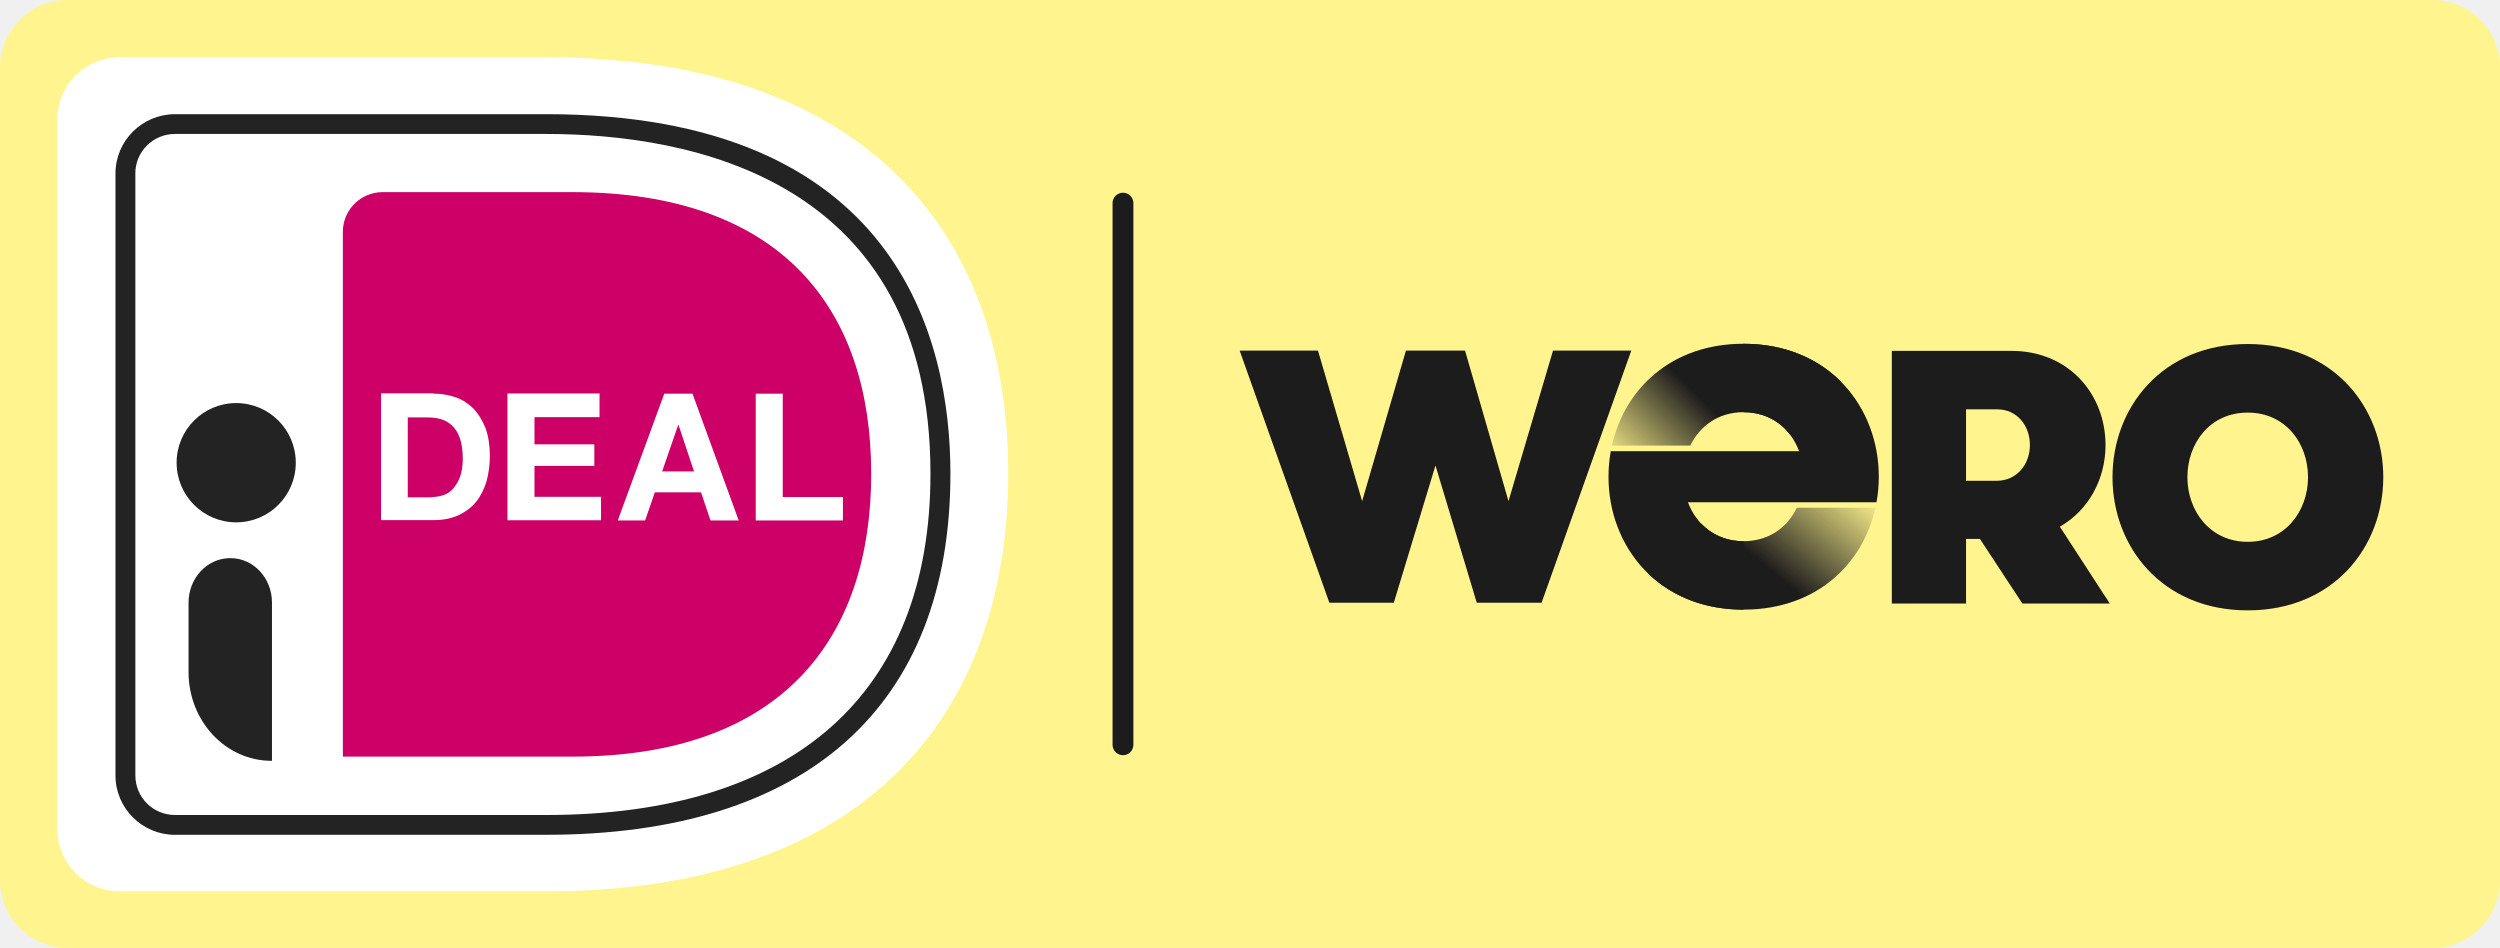
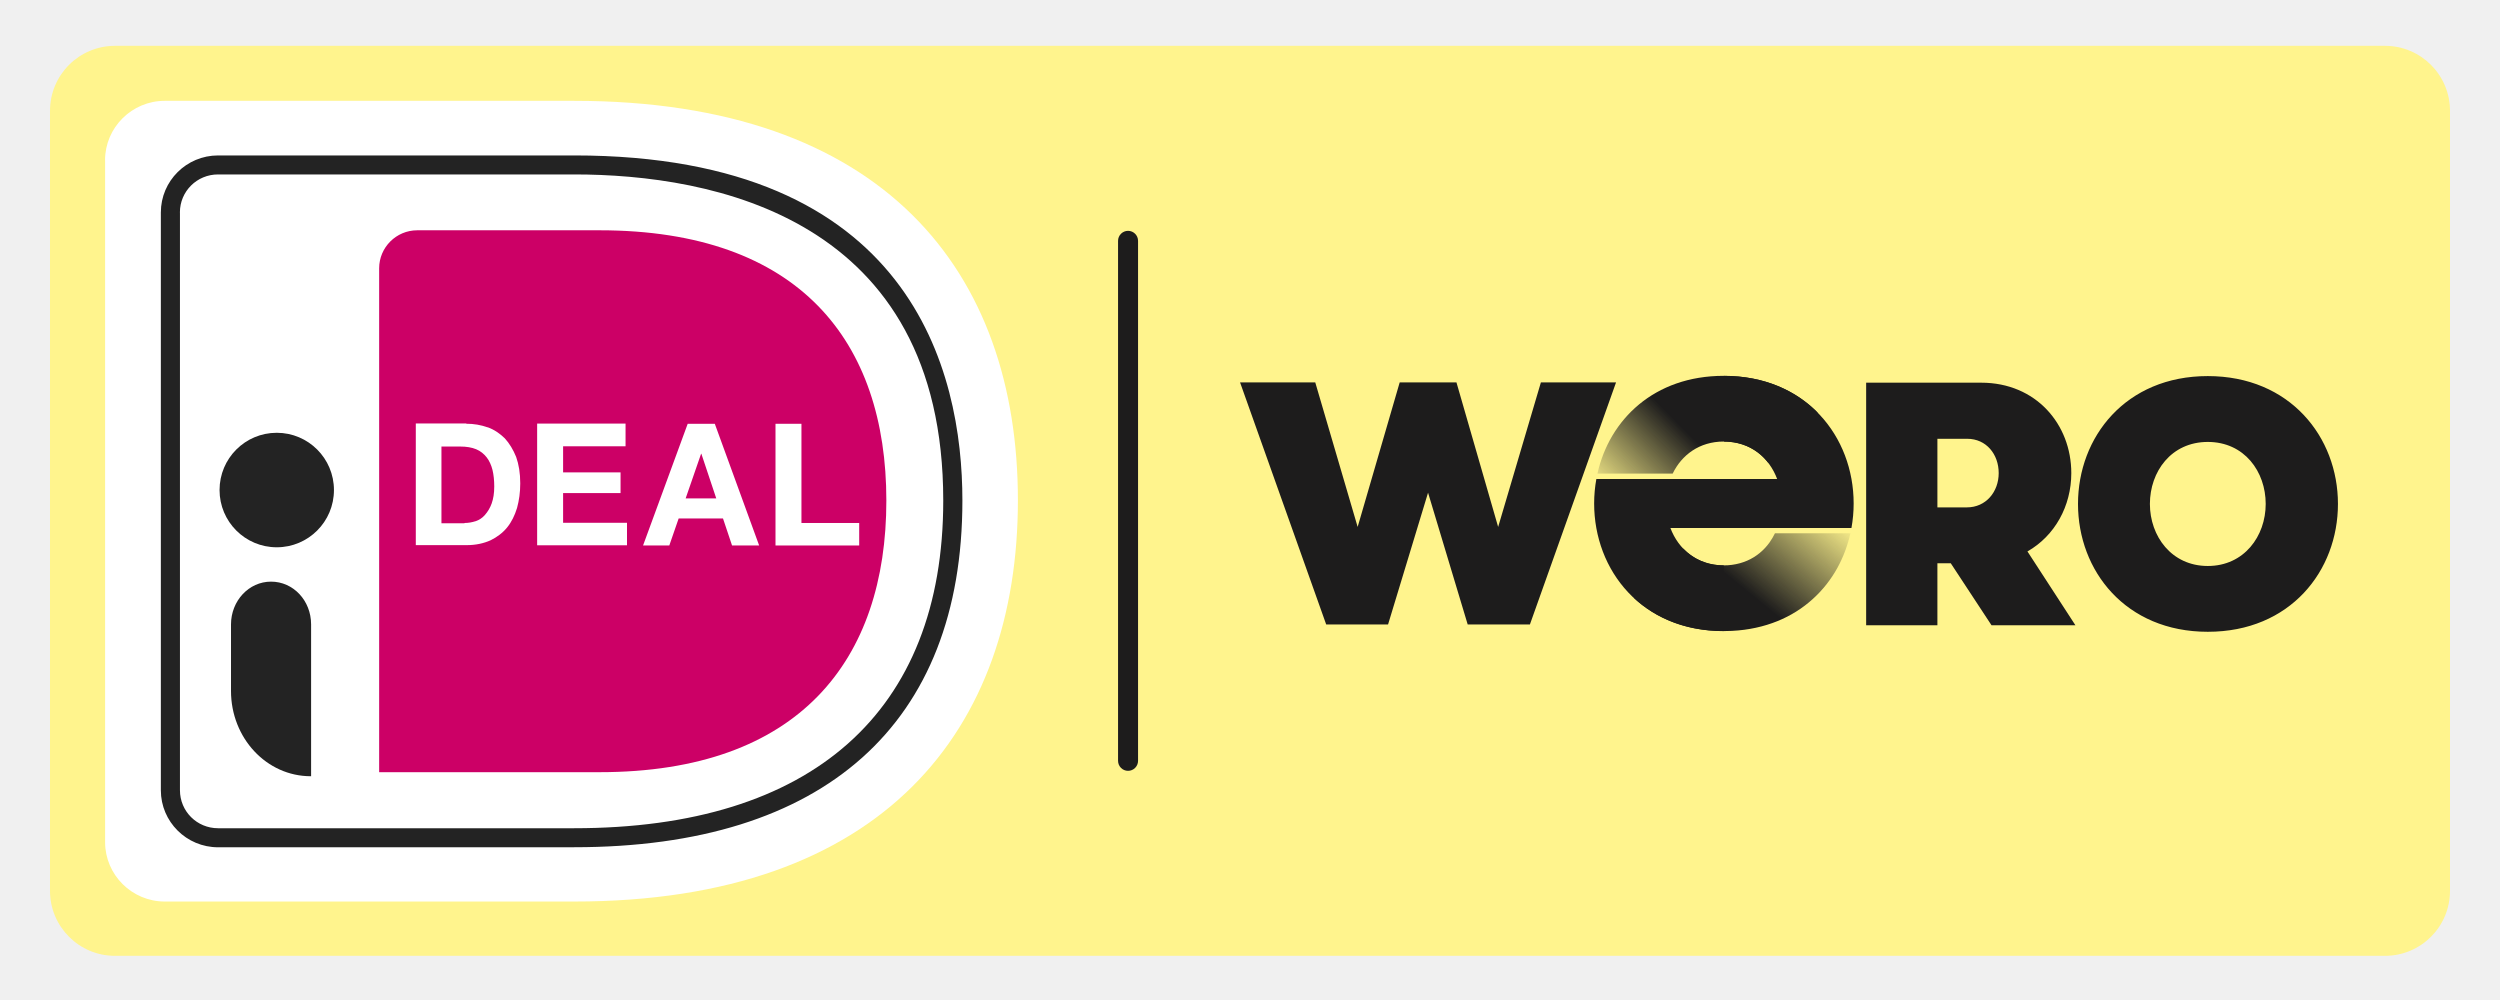
- <svg xmlns="http://www.w3.org/2000/svg" id="Layer_1" data-name="Layer 1" viewBox="0 0 480 182">
+ <svg xmlns="http://www.w3.org/2000/svg" viewBox="0 0 60 24" width="60" height="24" role="img" aria-labelledby="pi-sp_idealwero">
  <defs>
    <linearGradient id="linear-gradient" x1="352.72" y1="95.3" x2="330.2" y2="67.73" gradientTransform="matrix(1 0 0 -1 0 184)" gradientUnits="userSpaceOnUse">
      <stop offset=".02" stop-color="#1d1c1c" stop-opacity="0" />
      <stop offset=".68" stop-color="#1d1c1c" />
    </linearGradient>
    <linearGradient id="linear-gradient-2" x1="313.44" y1="89.45" x2="336.52" y2="112.26" gradientTransform="matrix(1 0 0 -1 0 184)" gradientUnits="userSpaceOnUse">
      <stop offset=".02" stop-color="#1d1c1c" stop-opacity="0" />
      <stop offset=".68" stop-color="#1d1c1c" />
    </linearGradient>
    <style>.cls-3,.cls-5,.cls-6,.cls-8{stroke-width:0}.cls-3{fill-rule:evenodd}.cls-6{fill:#232323}.cls-3,.cls-8{fill:#fff}.cls-5{fill:#1d1c1c}</style>
  </defs>
-   <rect x="0" width="480" height="182" rx="13" ry="13" fill="#fff48d" stroke-width="0" />
-   <path class="cls-8" d="M11.02 22.87v136.4c0 6.53 5.37 11.87 11.93 11.87h81.89c61.91 0 88.74-34.49 88.74-80.25S166.74 11 104.83 11H22.94c-6.56 0-11.93 5.34-11.93 11.87z" />
-   <path d="M65.83 44.48v100.79h44.07c40.02 0 57.37-22.5 57.37-54.31s-17.36-54.07-57.37-54.07H73.46c-4.23 0-7.63 3.44-7.63 7.6z" fill="#c06" stroke-width="0" />
-   <path d="M33.62 160.28h71.21c50.04 0 77.65-24.63 77.65-69.33 0-25.76-10.08-69.03-77.65-69.03H33.62c-6.32 0-11.45 5.1-11.45 11.4v115.57c0 6.29 5.13 11.4 11.45 11.4zM25.98 33.32c0-4.21 3.4-7.6 7.63-7.6h71.21c27.55 0 73.83 8.49 73.83 65.23 0 42.26-26.24 65.53-73.83 65.53h-71.2c-4.23 0-7.63-3.38-7.63-7.6V33.32z" fill="#232323" fill-rule="evenodd" stroke-width="0" />
-   <path class="cls-3" d="M87.51 76.3c-1.34-.48-2.74-.72-4.26-.72v-.06H73.16v24.34h10.21c1.81 0 3.38-.36 4.73-.96 1.34-.66 2.45-1.5 3.33-2.58.88-1.08 1.52-2.4 1.98-3.9.41-1.5.64-3.12.64-4.92 0-2.04-.29-3.78-.82-5.28-.58-1.44-1.34-2.7-2.27-3.72-.99-.96-2.1-1.74-3.44-2.22zm-2.39 18.77c-.76.24-1.46.36-2.22.36v.06h-4.61V80.14h3.73c1.28 0 2.33.18 3.21.54.88.36 1.58.96 2.1 1.62.52.66.93 1.56 1.17 2.52.23.96.35 2.1.35 3.3 0 1.38-.18 2.46-.52 3.42a7.12 7.12 0 01-1.34 2.28 4.32 4.32 0 01-1.87 1.26z" />
-   <path class="cls-8" d="M115.11 75.59v4.5h-12.49v5.22h11.49v4.14h-11.49v5.94h12.78v4.5H97.43V75.55h17.68v.06z" />
-   <path class="cls-3" d="M141.83 99.93l-8.87-24.34h-5.42l-8.93 24.34h5.25l1.87-5.4h8.87l1.81 5.4h5.43zm-11.56-18.35l2.98 8.93h-6.12l3.09-8.93h.06z" />
-   <path class="cls-8" d="M150.29 75.58v19.85h11.55v4.5H145.1V75.59h5.19z" />
-   <path class="cls-6" d="M45.35 100.29c6.32 0 11.44-5.12 11.44-11.45s-5.12-11.45-11.44-11.45-11.44 5.12-11.44 11.45 5.12 11.45 11.44 11.45zM52.16 146.08c-8.86 0-15.96-7.65-15.96-17.05v-13.31c0-4.7 3.55-8.56 8.01-8.56s8.01 3.8 8.01 8.56v30.36h-.06z" />
-   <g>
-     <path class="cls-5" d="M405.6 91.62c0-13.38 9.52-25.57 25.96-25.57s26.03 12.2 26.03 25.57-9.52 25.57-26.03 25.57c-16.44 0-25.96-12.2-25.96-25.57zm37.54 0c0-6.45-4.25-12.4-11.58-12.4s-11.58 5.96-11.58 12.4 4.32 12.41 11.58 12.41 11.58-5.96 11.58-12.41zM395.49 101.12c5.48-3.12 8.77-9.08 8.77-15.66 0-9.77-7.06-18.09-18.02-18.09h-23.01v48.51h14.25v-12.4h2.67l8.15 12.4h16.78l-9.59-14.76zm-12.12-8.81h-5.89V78.59h5.96c3.84 0 6.3 3.12 6.3 6.86s-2.54 6.86-6.37 6.86zM298.18 67.31l-8.55 28.91-8.34-28.91h-11.35l-8.41 28.91-8.48-28.91h-15.04l17.23 48.42h12.37l8-26.36 7.93 26.36h12.44l17.23-48.42h-15.04zM334.78 103.91h-.03c-5.33 0-9.07-3.22-10.67-7.48h36.21c.29-1.6.44-3.24.44-4.9 0-13.34-9.49-25.51-25.95-25.52v13.14c5.36.01 9.06 3.23 10.65 7.48h-36.16c-.29 1.6-.44 3.24-.44 4.9 0 13.35 9.5 25.53 25.91 25.53h.03v-13.15z" />
-     <path d="M334.75 117.05c.56 0 1.11-.02 1.65-.04 3.33-.17 6.36-.85 9.06-1.94 2.7-1.09 5.07-2.6 7.08-4.42a23.98 23.98 0 004.97-6.3c1.17-2.14 2.03-4.45 2.57-6.86h-15.09c-.31.64-.67 1.26-1.08 1.83-.56.79-1.22 1.5-1.97 2.11-.75.62-1.59 1.14-2.51 1.54-.92.4-1.93.68-3.02.83-.53.07-1.08.11-1.65.11-3.39 0-6.14-1.31-8.11-3.36l-9.81 9.92c4.36 4.03 10.41 6.57 17.91 6.57z" stroke-width="0" fill="url(#linear-gradient)" />
-     <path d="M334.75 66c-13.92 0-22.87 8.76-25.26 19.56h15.04c1.8-3.72 5.34-6.42 10.22-6.42 3.89 0 6.91 1.68 8.88 4.22l9.9-10.01c-4.42-4.48-10.78-7.35-18.77-7.35z" fill="url(#linear-gradient-2)" stroke-width="0" />
+   <g transform="translate(1.2 1.1) scale(0.12)">
+     <rect x="0" width="480" height="182" rx="13" ry="13" fill="#fff48d" stroke-width="0" />
+     <path class="cls-8" d="M11.02 22.87v136.4c0 6.53 5.37 11.87 11.93 11.87h81.89c61.91 0 88.74-34.49 88.74-80.25S166.74 11 104.83 11H22.94c-6.56 0-11.93 5.34-11.93 11.87z" />
+     <path d="M65.83 44.48v100.79h44.07c40.02 0 57.37-22.5 57.37-54.31s-17.36-54.07-57.37-54.07H73.46c-4.23 0-7.63 3.44-7.63 7.6z" fill="#c06" stroke-width="0" />
+     <path d="M33.62 160.28h71.21c50.04 0 77.65-24.63 77.65-69.33 0-25.76-10.08-69.03-77.65-69.03H33.62c-6.32 0-11.45 5.1-11.45 11.4v115.57c0 6.29 5.13 11.4 11.45 11.4zM25.98 33.32c0-4.21 3.4-7.6 7.63-7.6h71.21c27.55 0 73.83 8.49 73.83 65.23 0 42.26-26.24 65.53-73.83 65.53h-71.2c-4.23 0-7.63-3.38-7.63-7.6V33.32z" fill="#232323" fill-rule="evenodd" stroke-width="0" />
+     <path class="cls-3" d="M87.51 76.3c-1.34-.48-2.74-.72-4.26-.72v-.06H73.16v24.34h10.21c1.81 0 3.38-.36 4.73-.96 1.34-.66 2.45-1.5 3.33-2.58.88-1.08 1.52-2.4 1.98-3.9.41-1.5.64-3.12.64-4.92 0-2.04-.29-3.78-.82-5.28-.58-1.44-1.34-2.7-2.27-3.72-.99-.96-2.1-1.74-3.44-2.22zm-2.39 18.77c-.76.24-1.46.36-2.22.36v.06h-4.61V80.14h3.73c1.28 0 2.33.18 3.21.54.88.36 1.58.96 2.1 1.62.52.66.93 1.56 1.17 2.52.23.96.35 2.1.35 3.3 0 1.38-.18 2.46-.52 3.42a7.12 7.12 0 01-1.34 2.28 4.32 4.32 0 01-1.87 1.26z" />
+     <path class="cls-8" d="M115.11 75.59v4.5h-12.49v5.22h11.49v4.14h-11.49v5.94h12.78v4.5H97.43V75.55h17.68v.06z" />
+     <path class="cls-3" d="M141.83 99.93l-8.87-24.34h-5.42l-8.93 24.34h5.25l1.87-5.4h8.87l1.81 5.4h5.43zm-11.56-18.35l2.98 8.93h-6.12l3.09-8.93h.06z" />
+     <path class="cls-8" d="M150.29 75.58v19.85h11.55v4.5H145.1V75.59h5.19z" />
+     <path class="cls-6" d="M45.35 100.29c6.32 0 11.44-5.12 11.44-11.45s-5.12-11.45-11.44-11.45-11.44 5.12-11.44 11.45 5.12 11.45 11.44 11.45zM52.16 146.08c-8.86 0-15.96-7.65-15.96-17.05v-13.31c0-4.7 3.55-8.56 8.01-8.56s8.01 3.8 8.01 8.56v30.36h-.06z" />
+     <g>
+       <path class="cls-5" d="M405.6 91.62c0-13.38 9.52-25.57 25.96-25.57s26.03 12.2 26.03 25.57-9.52 25.57-26.03 25.57c-16.44 0-25.96-12.2-25.96-25.57zm37.54 0c0-6.45-4.25-12.4-11.58-12.4s-11.58 5.96-11.58 12.4 4.32 12.41 11.58 12.41 11.58-5.96 11.58-12.41zM395.49 101.12c5.48-3.12 8.77-9.08 8.77-15.66 0-9.77-7.06-18.09-18.02-18.09h-23.01v48.51h14.25v-12.4h2.67l8.15 12.4h16.78l-9.59-14.76zm-12.12-8.81h-5.89V78.59h5.96c3.84 0 6.3 3.12 6.3 6.86s-2.54 6.86-6.37 6.86zM298.18 67.31l-8.55 28.91-8.34-28.91h-11.35l-8.41 28.91-8.48-28.91h-15.04l17.23 48.42h12.37l8-26.36 7.93 26.36h12.44l17.23-48.42h-15.04zM334.78 103.91h-.03c-5.33 0-9.07-3.22-10.67-7.48h36.21c.29-1.6.44-3.24.44-4.9 0-13.34-9.49-25.51-25.95-25.52v13.14c5.36.01 9.06 3.23 10.65 7.48h-36.16c-.29 1.6-.44 3.24-.44 4.9 0 13.35 9.5 25.53 25.91 25.53h.03v-13.15z" />
+       <path d="M334.75 117.05c.56 0 1.11-.02 1.65-.04 3.33-.17 6.36-.85 9.06-1.94 2.7-1.09 5.07-2.6 7.08-4.42a23.98 23.98 0 004.97-6.3c1.17-2.14 2.03-4.45 2.57-6.86h-15.09c-.31.64-.67 1.26-1.08 1.83-.56.79-1.22 1.5-1.97 2.11-.75.62-1.59 1.14-2.51 1.54-.92.4-1.93.68-3.02.83-.53.07-1.08.11-1.65.11-3.39 0-6.14-1.31-8.11-3.36l-9.81 9.92c4.36 4.03 10.41 6.57 17.91 6.57z" stroke-width="0" fill="url(#linear-gradient)" />
+       <path d="M334.75 66c-13.92 0-22.87 8.76-25.26 19.56h15.04c1.8-3.72 5.34-6.42 10.22-6.42 3.89 0 6.91 1.68 8.88 4.22l9.9-10.01c-4.42-4.48-10.78-7.35-18.77-7.35z" fill="url(#linear-gradient-2)" stroke-width="0" />
+     </g>
+     <path class="cls-5" d="M215.61 145c-1.1 0-2-.9-2-2V39c0-1.1.9-2 2-2s2 .9 2 2v104c0 1.1-.9 2-2 2z" />
  </g>
-   <path class="cls-5" d="M215.61 145c-1.1 0-2-.9-2-2V39c0-1.1.9-2 2-2s2 .9 2 2v104c0 1.1-.9 2-2 2z" />
</svg>
